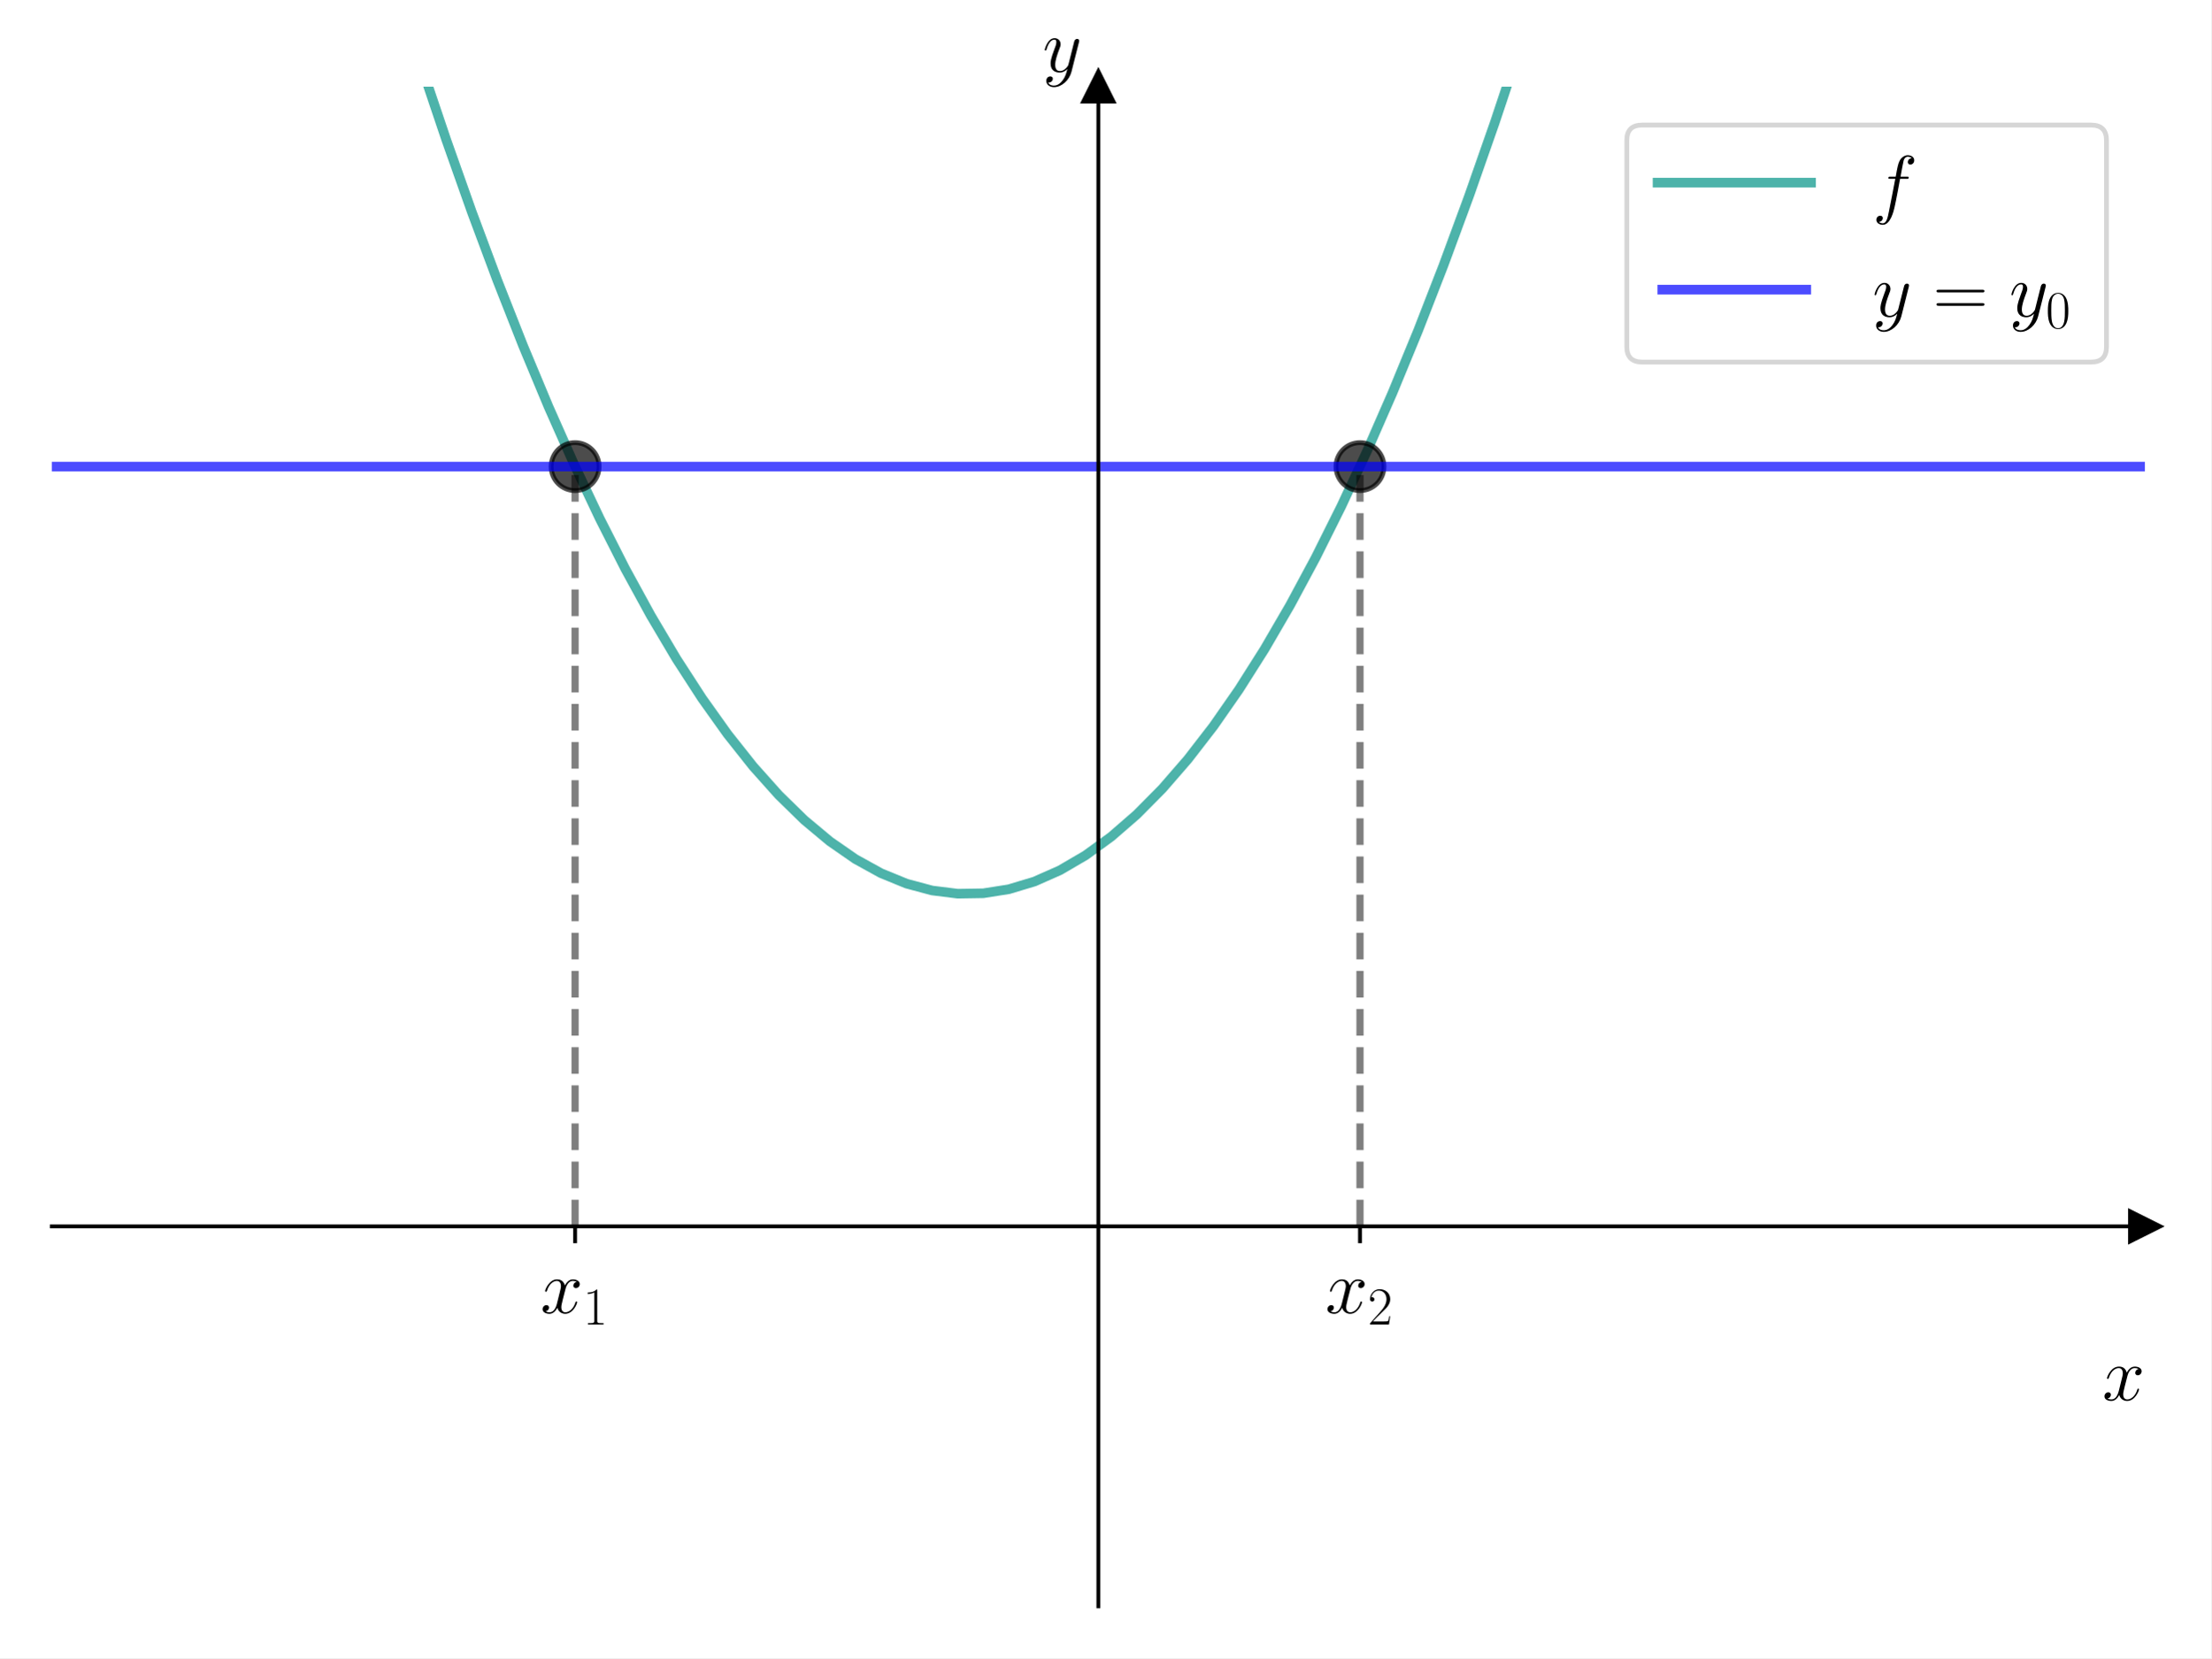
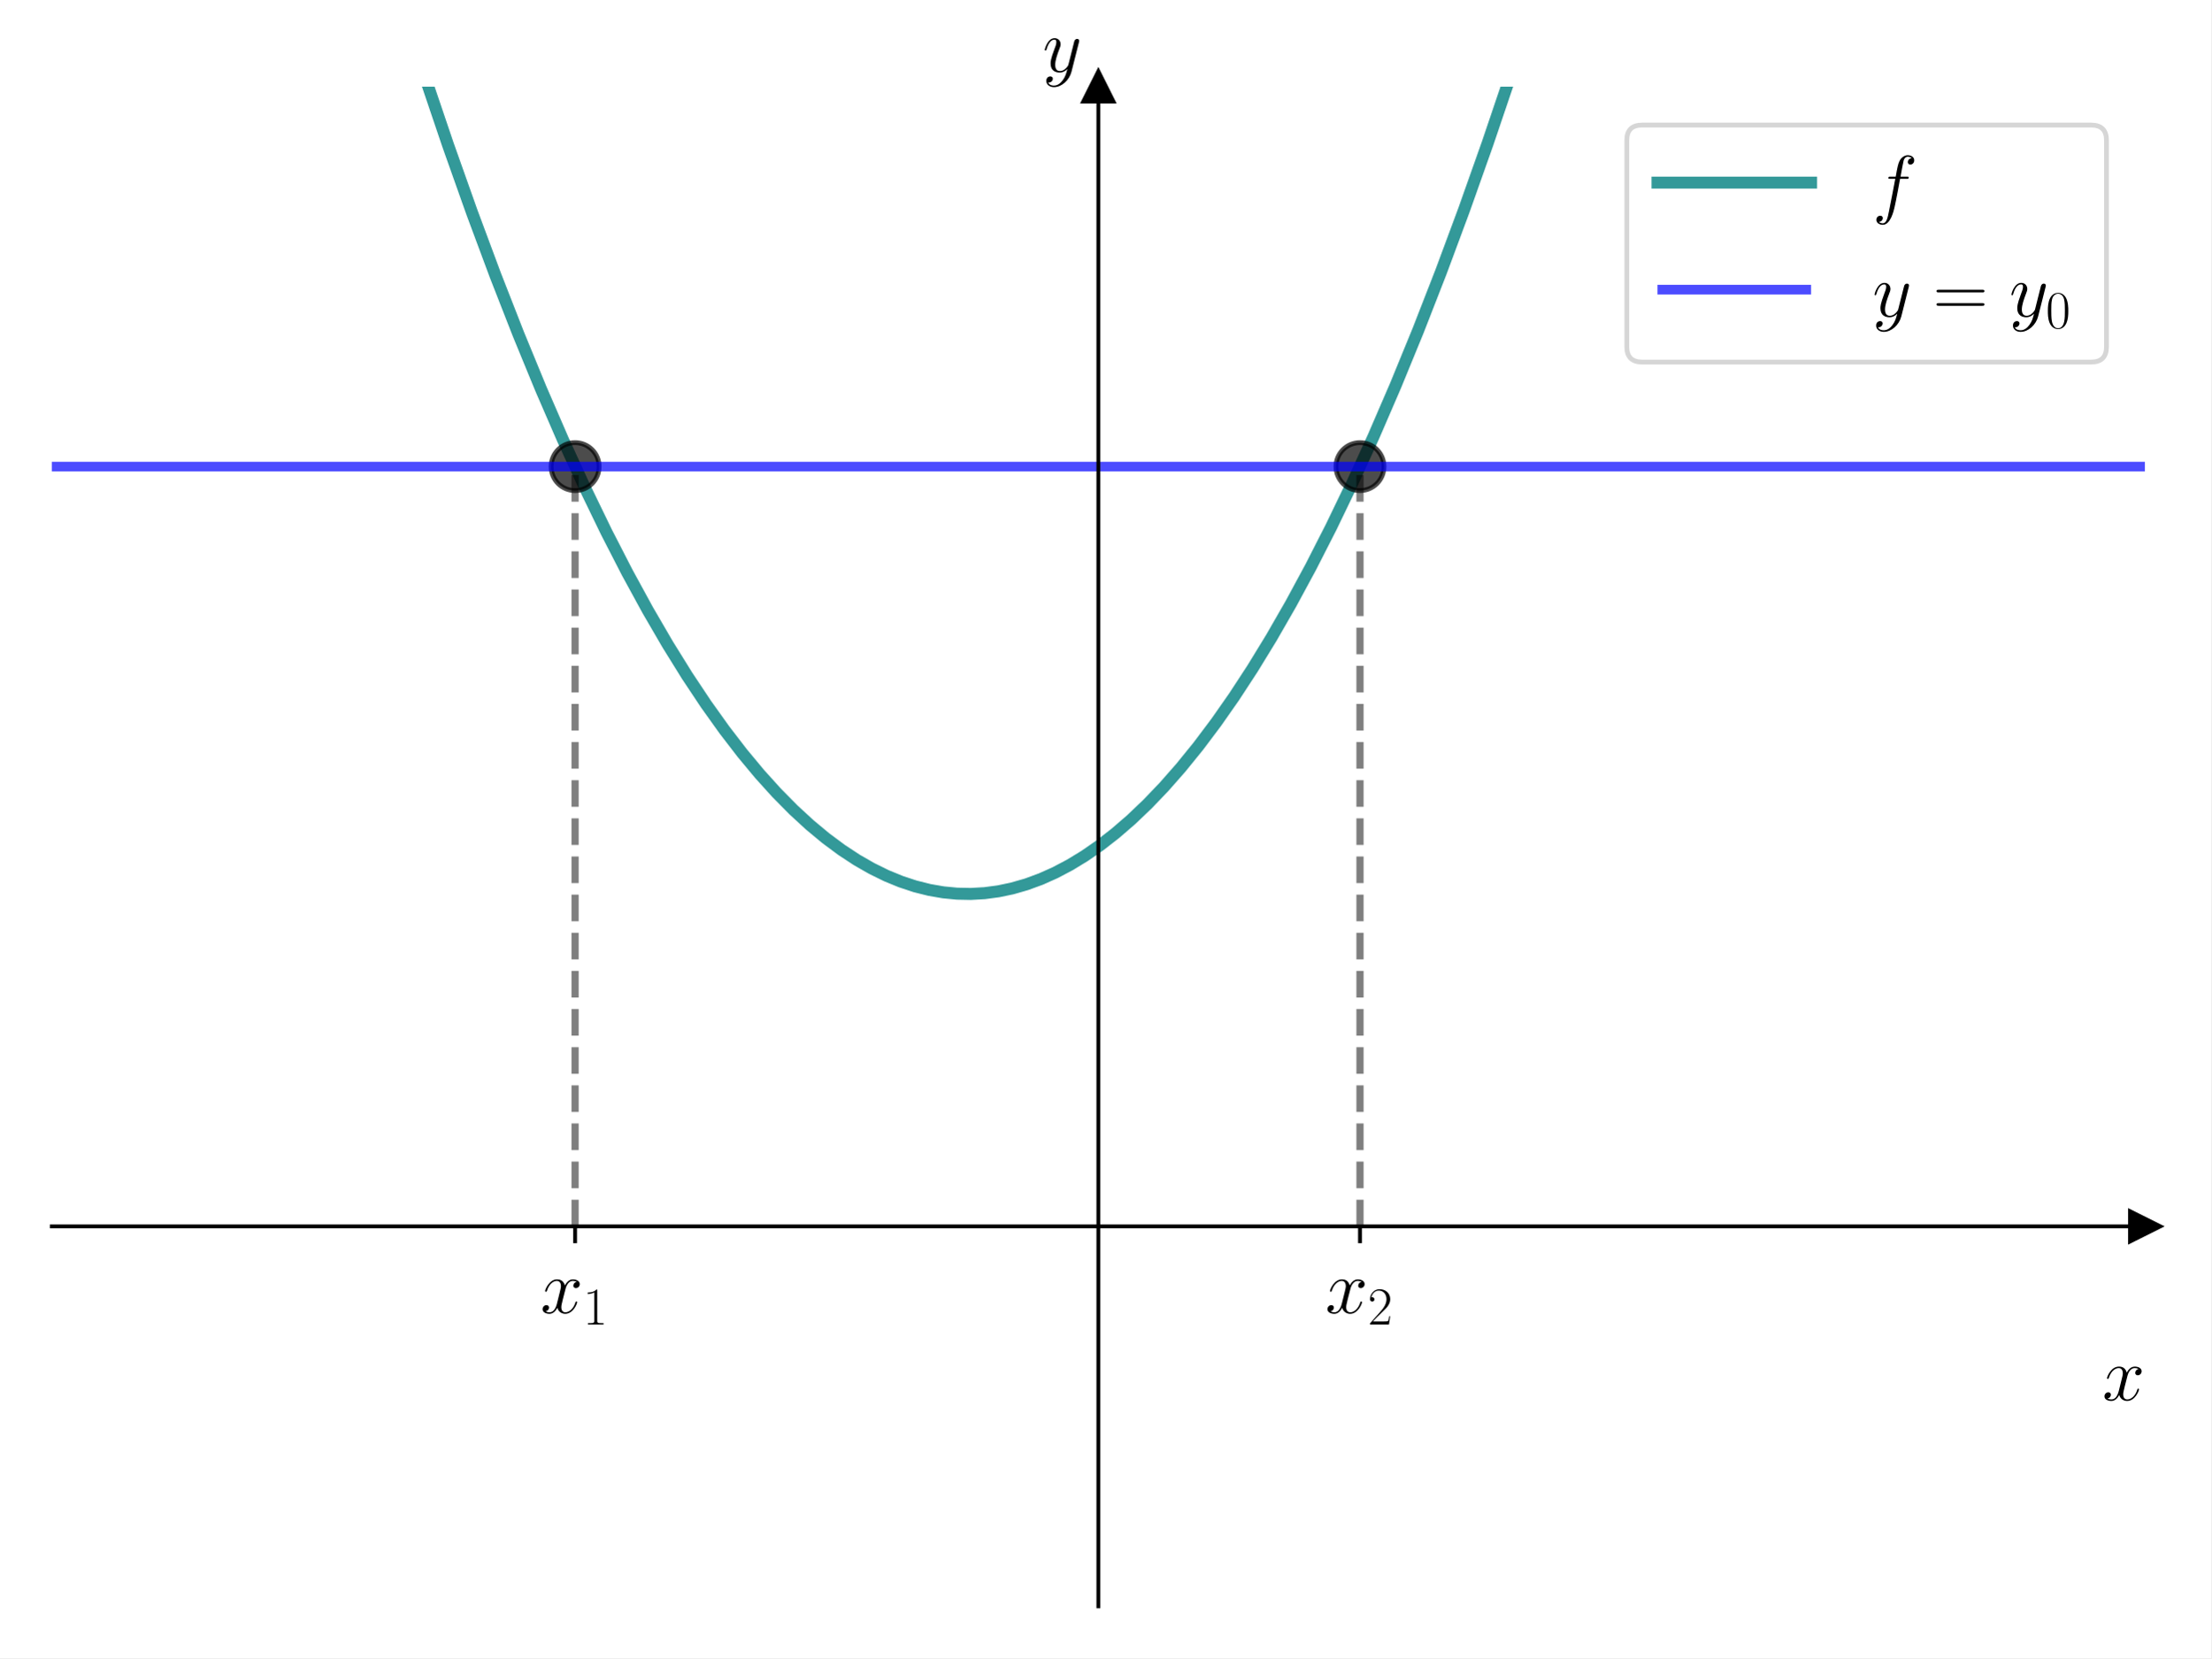
<svg xmlns="http://www.w3.org/2000/svg" xmlns:xlink="http://www.w3.org/1999/xlink" width="460.8pt" height="345.6pt" viewBox="0 0 460.8 345.6" version="1.1">
  <defs>
    <style type="text/css">*{stroke-linejoin: round; stroke-linecap: butt}</style>
  </defs>
  <g id="figure_1">
    <g id="patch_1">
      <path d="M 0 345.6  L 460.8 345.6  L 460.8 0  L 0 0  z " style="fill: #ffffff" />
    </g>
    <g id="axes_1">
      <g id="patch_2">
        <path d="M 10.8 334.8  L 447 334.8  L 447 18.065  L 10.8 18.065  z " style="fill: #ffffff" />
      </g>
      <g id="matplotlib.axis_1">
        <g id="xtick_1">
          <g id="line2d_1">
            <defs>
-               <path id="m87acdc72f9" d="M 0 0  L 0 3.5  " style="stroke: #000000; stroke-width: 0.8" />
+               <path id="me369e83296" d="M 0 0  L 0 3.5  " style="stroke: #000000; stroke-width: 0.8" />
            </defs>
            <g>
-               <use xlink:href="#m87acdc72f9" x="119.85" y="255.616" style="stroke: #000000; stroke-width: 0.8" />
+               <use xlink:href="#me369e83296" x="119.85" y="255.616" style="stroke: #000000; stroke-width: 0.8" />
            </g>
          </g>
          <g id="text_1">
            <g transform="translate(112.6257 273.6857) scale(0.16 -0.16)">
              <defs>
                <path id="CMMI12-78" d="M 3034 2606  C 2829 2567 2752 2414 2752 2293  C 2752 2139 2874 2088 2963 2088  C 3155 2088 3290 2254 3290 2427  C 3290 2695 2982 2816 2714 2816  C 2323 2816 2106 2433 2048 2312  C 1901 2816 1504 2816 1389 2816  C 736 2816 390 1980 390 1839  C 390 1814 416 1782 461 1782  C 512 1782 525 1820 538 1846  C 755 2555 1184 2689 1370 2689  C 1658 2689 1715 2420 1715 2267  C 1715 2127 1677 1980 1600 1673  L 1382 798  C 1286 415 1101 64 762 64  C 730 64 570 64 435 147  C 666 192 717 383 717 460  C 717 588 621 664 499 664  C 346 664 179 530 179 326  C 179 57 480 -64 755 -64  C 1062 -64 1280 179 1414 441  C 1517 64 1837 -64 2074 -64  C 2726 -64 3072 773 3072 913  C 3072 945 3046 971 3008 971  C 2950 971 2944 939 2925 888  C 2752 326 2381 64 2093 64  C 1869 64 1747 230 1747 492  C 1747 632 1773 734 1875 1156  L 2099 2024  C 2195 2408 2413 2689 2707 2689  C 2720 2689 2899 2689 3034 2606  z " transform="scale(0.015625)" />
                <path id="CMR17-31" d="M 1702 4058  C 1702 4192 1696 4192 1606 4192  C 1357 3916 979 3827 621 3827  C 602 3827 570 3827 563 3808  C 557 3795 557 3782 557 3648  C 755 3648 1088 3686 1344 3839  L 1344 461  C 1344 236 1331 160 781 160  L 589 160  L 589 0  C 896 0 1216 0 1523 0  C 1830 0 2150 0 2458 0  L 2458 160  L 2266 160  C 1715 160 1702 230 1702 458  L 1702 4058  z " transform="scale(0.015625)" />
              </defs>
              <use xlink:href="#CMMI12-78" transform="scale(0.996264)" />
              <use xlink:href="#CMR17-31" transform="translate(55.43406 -14.94392) scale(0.697382)" />
            </g>
          </g>
        </g>
        <g id="xtick_2">
          <g id="line2d_2">
            <g>
-               <use xlink:href="#m87acdc72f9" x="283.425" y="255.616" style="stroke: #000000; stroke-width: 0.8" />
+               <use xlink:href="#me369e83296" x="283.425" y="255.616" style="stroke: #000000; stroke-width: 0.8" />
            </g>
          </g>
          <g id="text_2">
            <g transform="translate(276.2007 273.6857) scale(0.16 -0.16)">
              <defs>
                <path id="CMR17-32" d="M 2669 989  L 2554 989  C 2490 536 2438 459 2413 420  C 2381 369 1920 369 1830 369  L 602 369  C 832 619 1280 1072 1824 1597  C 2214 1967 2669 2402 2669 3035  C 2669 3790 2067 4224 1395 4224  C 691 4224 262 3604 262 3030  C 262 2780 448 2748 525 2748  C 589 2748 781 2787 781 3010  C 781 3207 614 3264 525 3264  C 486 3264 448 3258 422 3245  C 544 3790 915 4058 1306 4058  C 1862 4058 2227 3617 2227 3035  C 2227 2479 1901 2000 1536 1584  L 262 146  L 262 0  L 2515 0  L 2669 989  z " transform="scale(0.015625)" />
              </defs>
              <use xlink:href="#CMMI12-78" transform="scale(0.996264)" />
              <use xlink:href="#CMR17-32" transform="translate(55.43406 -14.94392) scale(0.697382)" />
            </g>
          </g>
        </g>
        <g id="text_3">
          <g transform="translate(438.1306 291.8548) scale(0.16 -0.16)">
            <use xlink:href="#CMMI12-78" transform="scale(0.996264)" />
          </g>
        </g>
      </g>
      <g id="matplotlib.axis_2">
        <g id="text_4">
          <g transform="translate(217.2897 14.96506) scale(0.16 -0.16)">
            <defs>
              <path id="CMMI12-79" d="M 1683 -700  C 1510 -939 1261 -1152 947 -1152  C 870 -1152 563 -1152 467 -889  C 486 -895 518 -895 531 -895  C 723 -895 851 -729 851 -582  C 851 -435 730 -384 634 -384  C 531 -384 307 -458 307 -759  C 307 -1071 582 -1286 947 -1286  C 1587 -1286 2234 -700 2413 6  L 3040 2485  C 3046 2517 3059 2556 3059 2594  C 3059 2689 2982 2753 2886 2753  C 2829 2753 2694 2727 2643 2535  L 2170 658  C 2138 543 2138 530 2086 460  C 1958 281 1747 64 1440 64  C 1082 64 1050 415 1050 588  C 1050 952 1222 1443 1395 1903  C 1466 2088 1504 2178 1504 2305  C 1504 2574 1312 2816 998 2816  C 410 2816 173 1890 173 1839  C 173 1814 198 1782 243 1782  C 301 1782 307 1807 333 1897  C 486 2433 730 2689 979 2689  C 1037 2689 1146 2689 1146 2478  C 1146 2312 1075 2127 979 1884  C 666 1047 666 837 666 683  C 666 77 1101 -64 1421 -64  C 1606 -64 1837 -6 2061 230  L 2067 224  C 1971 -147 1907 -392 1683 -700  z " transform="scale(0.015625)" />
            </defs>
            <use xlink:href="#CMMI12-79" transform="scale(0.996264)" />
          </g>
        </g>
      </g>
      <g id="line2d_3">
        <defs>
-           <path id="m202871dd61" d="M 3 0  L -3 -3  L -3 3  z " style="stroke: #000000; stroke-linejoin: miter" />
+           <path id="mdef8f2624c" d="M 3 0  L -3 -3  L -3 3  z " style="stroke: #000000; stroke-linejoin: miter" />
        </defs>
        <g>
-           <use xlink:href="#m202871dd61" x="447" y="255.616" style="stroke: #000000; stroke-linejoin: miter" />
+           <use xlink:href="#mdef8f2624c" x="447" y="255.616" style="stroke: #000000; stroke-linejoin: miter" />
        </g>
      </g>
      <g id="line2d_4">
        <defs>
-           <path id="mee2e61d147" d="M 0 -3  L -3 3  L 3 3  z " style="stroke: #000000; stroke-linejoin: miter" />
+           <path id="m52dfabf57a" d="M 0 -3  L -3 3  L 3 3  z " style="stroke: #000000; stroke-linejoin: miter" />
        </defs>
        <g>
-           <use xlink:href="#mee2e61d147" x="228.9" y="18.065" style="stroke: #000000; stroke-linejoin: miter" />
+           <use xlink:href="#m52dfabf57a" x="228.9" y="18.065" style="stroke: #000000; stroke-linejoin: miter" />
        </g>
      </g>
      <g id="line2d_5">
-         <path d="M 83.048 -1  L 87.657 13.319  L 92.987 29.121  L 98.317 44.167  L 103.647 58.456  L 108.977 71.989  L 114.307 84.764  L 119.637 96.783  L 124.967 108.046  L 130.297 118.552  L 135.627 128.301  L 140.956 137.294  L 146.286 145.529  L 151.616 153.009  L 156.946 159.731  L 162.276 165.698  L 167.606 170.907  L 172.936 175.36  L 178.266 179.056  L 183.596 181.995  L 188.926 184.178  L 194.256 185.605  L 199.585 186.274  L 204.915 186.187  L 210.245 185.344  L 215.575 183.743  L 220.905 181.386  L 226.235 178.273  L 231.565 174.403  L 236.895 169.776  L 242.225 164.392  L 247.555 158.252  L 252.885 151.356  L 258.215 143.702  L 263.544 135.292  L 268.874 126.126  L 274.204 116.202  L 279.534 105.522  L 284.864 94.086  L 290.194 81.893  L 295.524 68.943  L 300.854 55.237  L 306.184 40.774  L 311.514 25.554  L 316.844 9.578  L 320.213 -1  " clip-path="url(#pb63fb5739b)" style="fill: none; stroke: #029386; stroke-opacity: 0.7; stroke-width: 2; stroke-linecap: square" />
+         <path d="M 83.034 -1  L 88.24 15.084  L 93.353 30.178  L 98.36 44.284  L 103.259 57.443  L 108.053 69.697  L 112.74 81.086  L 117.32 91.652  L 121.901 101.659  L 126.374 110.894  L 130.742 119.395  L 135.002 127.199  L 139.157 134.342  L 143.205 140.86  L 147.146 146.787  L 150.981 152.156  L 154.709 157.001  L 158.33 161.354  L 161.846 165.244  L 165.361 168.805  L 168.769 171.943  L 172.072 174.689  L 175.374 177.144  L 178.569 179.244  L 181.658 181.014  L 184.747 182.531  L 187.73 183.754  L 190.713 184.741  L 193.695 185.49  L 196.571 185.988  L 199.447 186.266  L 202.323 186.324  L 205.199 186.161  L 208.075 185.778  L 210.951 185.175  L 213.934 184.317  L 216.916 183.221  L 219.899 181.889  L 222.988 180.26  L 226.077 178.376  L 229.273 176.16  L 232.468 173.672  L 235.771 170.815  L 239.179 167.561  L 242.588 163.998  L 246.103 160  L 249.725 155.536  L 253.453 150.576  L 257.181 145.245  L 261.016 139.376  L 264.957 132.936  L 269.005 125.892  L 273.159 118.208  L 277.42 109.849  L 281.787 100.78  L 286.261 90.963  L 290.841 80.36  L 295.528 68.932  L 300.322 56.639  L 305.115 43.734  L 310.015 29.91  L 315.022 15.124  L 320.135 -0.665  L 320.241 -1  L 320.241 -1  " clip-path="url(#p8aef3151dc)" style="fill: none; stroke: #008080; stroke-opacity: 0.8; stroke-width: 2.5; stroke-linecap: square" />
      </g>
      <g id="line2d_6">
        <defs>
-           <path id="m18c79a44f0" d="M 0 5  C 1.326 5 2.598 4.473 3.536 3.536  C 4.473 2.598 5 1.326 5 0  C 5 -1.326 4.473 -2.598 3.536 -3.536  C 2.598 -4.473 1.326 -5 0 -5  C -1.326 -5 -2.598 -4.473 -3.536 -3.536  C -4.473 -2.598 -5 -1.326 -5 0  C -5 1.326 -4.473 2.598 -3.536 3.536  C -2.598 4.473 -1.326 5 0 5  z " style="stroke: #000000; stroke-opacity: 0.7" />
+           <path id="m793c796fce" d="M 0 5  C 1.326 5 2.598 4.473 3.536 3.536  C 4.473 2.598 5 1.326 5 0  C 5 -1.326 4.473 -2.598 3.536 -3.536  C 2.598 -4.473 1.326 -5 0 -5  C -1.326 -5 -2.598 -4.473 -3.536 -3.536  C -4.473 -2.598 -5 -1.326 -5 0  C -5 1.326 -4.473 2.598 -3.536 3.536  C -2.598 4.473 -1.326 5 0 5  z " style="stroke: #000000; stroke-opacity: 0.7" />
        </defs>
-         <g clip-path="url(#pb63fb5739b)">
-           <use xlink:href="#m18c79a44f0" x="283.425" y="97.248" style="fill-opacity: 0.7; stroke: #000000; stroke-opacity: 0.7" />
+         <g clip-path="url(#p8aef3151dc)">
+           <use xlink:href="#m793c796fce" x="283.425" y="97.248" style="fill-opacity: 0.7; stroke: #000000; stroke-opacity: 0.7" />
        </g>
      </g>
      <g id="line2d_7">
-         <g clip-path="url(#pb63fb5739b)">
-           <use xlink:href="#m18c79a44f0" x="119.85" y="97.248" style="fill-opacity: 0.7; stroke: #000000; stroke-opacity: 0.7" />
+         <g clip-path="url(#p8aef3151dc)">
+           <use xlink:href="#m793c796fce" x="119.85" y="97.248" style="fill-opacity: 0.7; stroke: #000000; stroke-opacity: 0.7" />
        </g>
      </g>
      <g id="LineCollection_1">
-         <path d="M -1 97.248  L 461.8 97.248  " clip-path="url(#pb63fb5739b)" style="fill: none; stroke: #0000ff; stroke-opacity: 0.7; stroke-width: 2" />
+         <path d="M -1 97.248  L 461.8 97.248  " clip-path="url(#p8aef3151dc)" style="fill: none; stroke: #0000ff; stroke-opacity: 0.7; stroke-width: 2" />
      </g>
      <g id="LineCollection_2">
-         <path d="M 283.425 255.616  L 283.425 97.248  " clip-path="url(#pb63fb5739b)" style="fill: none; stroke-dasharray: 5.55,2.4; stroke-dashoffset: 0; stroke: #000000; stroke-opacity: 0.5; stroke-width: 1.5" />
+         <path d="M 283.425 255.616  L 283.425 97.248  " clip-path="url(#p8aef3151dc)" style="fill: none; stroke-dasharray: 5.55,2.4; stroke-dashoffset: 0; stroke: #000000; stroke-opacity: 0.5; stroke-width: 1.5" />
      </g>
      <g id="LineCollection_3">
-         <path d="M 119.85 255.616  L 119.85 97.248  " clip-path="url(#pb63fb5739b)" style="fill: none; stroke-dasharray: 5.55,2.4; stroke-dashoffset: 0; stroke: #000000; stroke-opacity: 0.5; stroke-width: 1.5" />
+         <path d="M 119.85 255.616  L 119.85 97.248  " clip-path="url(#p8aef3151dc)" style="fill: none; stroke-dasharray: 5.55,2.4; stroke-dashoffset: 0; stroke: #000000; stroke-opacity: 0.5; stroke-width: 1.5" />
      </g>
      <g id="patch_3">
        <path d="M 228.9 334.8  L 228.9 18.065  " style="fill: none; stroke: #000000; stroke-width: 0.8; stroke-linejoin: miter; stroke-linecap: square" />
      </g>
      <g id="patch_4">
        <path d="M 447 334.8  L 447 18.065  " style="fill: none" />
      </g>
      <g id="patch_5">
        <path d="M 10.8 255.616  L 447 255.616  " style="fill: none; stroke: #000000; stroke-width: 0.8; stroke-linejoin: miter; stroke-linecap: square" />
      </g>
      <g id="patch_6">
        <path d="M 10.8 18.065  L 447 18.065  " style="fill: none" />
      </g>
      <g id="legend_1">
        <g id="patch_7">
          <path d="M 342.233 75.463  L 435.8 75.463  Q 439 75.463 439 72.263  L 439 29.265  Q 439 26.065 435.8 26.065  L 342.233 26.065  Q 339.033 26.065 339.033 29.265  L 339.033 72.263  Q 339.033 75.463 342.233 75.463  z " style="fill: #ffffff; opacity: 0.8; stroke: #cccccc; stroke-linejoin: miter" />
        </g>
        <g id="line2d_8">
-           <path d="M 345.433 38.065  L 361.433 38.065  L 377.433 38.065  " style="fill: none; stroke: #029386; stroke-opacity: 0.7; stroke-width: 2; stroke-linecap: square" />
+           <path d="M 345.433 38.065  L 361.433 38.065  L 377.433 38.065  " style="fill: none; stroke: #008080; stroke-opacity: 0.8; stroke-width: 2.5; stroke-linecap: square" />
        </g>
        <g id="text_5">
          <g transform="translate(390.2333 43.66453) scale(0.16 -0.16)">
            <defs>
              <path id="CMMI12-66" d="M 2854 2566  C 2982 2566 3034 2566 3034 2688  C 3034 2752 2982 2752 2867 2752  L 2349 2752  C 2470 3429 2560 3897 2611 4107  C 2650 4265 2784 4416 2950 4416  C 3085 4416 3219 4358 3283 4298  C 3034 4272 2957 4082 2957 3969  C 2957 3837 3053 3759 3174 3759  C 3302 3759 3494 3870 3494 4119  C 3494 4393 3226 4544 2944 4544  C 2669 4544 2400 4334 2272 4078  C 2157 3848 2093 3611 1946 2752  L 1517 2752  C 1395 2752 1331 2752 1331 2637  C 1331 2566 1370 2566 1498 2566  L 1907 2566  C 1792 1976 1530 542 1382 -137  C 1274 -689 1178 -1152 858 -1152  C 838 -1152 653 -1152 538 -1031  C 864 -1005 864 -726 864 -720  C 864 -593 768 -517 646 -517  C 518 -517 326 -625 326 -867  C 326 -1140 608 -1280 858 -1280  C 1510 -1280 1779 -118 1850 199  C 1965 688 2278 2376 2310 2566  L 2854 2566  z " transform="scale(0.015625)" />
            </defs>
            <use xlink:href="#CMMI12-66" transform="scale(0.996264)" />
          </g>
        </g>
        <g id="line2d_9">
          <path d="M 345.433 60.364  L 377.433 60.364  " style="fill: none; stroke: #0000ff; stroke-opacity: 0.7; stroke-width: 2" />
        </g>
        <g id="text_6">
          <g transform="translate(390.2333 65.96401) scale(0.16 -0.16)">
            <defs>
              <path id="CMR17-3d" d="M 4115 2017  C 4211 2017 4307 2017 4307 2125  C 4307 2240 4198 2240 4090 2240  L 512 2240  C 403 2240 294 2240 294 2125  C 294 2017 390 2017 486 2017  L 4115 2017  z M 4090 896  C 4198 896 4307 896 4307 1011  C 4307 1119 4211 1119 4115 1119  L 486 1119  C 390 1119 294 1119 294 1011  C 294 896 403 896 512 896  L 4090 896  z " transform="scale(0.015625)" />
              <path id="CMR17-30" d="M 2688 2025  C 2688 2416 2682 3080 2413 3591  C 2176 4039 1798 4198 1466 4198  C 1158 4198 768 4058 525 3597  C 269 3118 243 2524 243 2025  C 243 1661 250 1106 448 619  C 723 -39 1216 -128 1466 -128  C 1760 -128 2208 -7 2470 600  C 2662 1042 2688 1559 2688 2025  z M 1466 -26  C 1056 -26 813 325 723 812  C 653 1188 653 1738 653 2096  C 653 2588 653 2997 736 3387  C 858 3929 1216 4096 1466 4096  C 1728 4096 2067 3923 2189 3400  C 2272 3036 2278 2607 2278 2096  C 2278 1680 2278 1169 2202 792  C 2067 95 1690 -26 1466 -26  z " transform="scale(0.015625)" />
            </defs>
            <use xlink:href="#CMMI12-79" transform="scale(0.996264)" />
            <use xlink:href="#CMR17-3d" transform="translate(78.81279 0) scale(0.996264)" />
            <use xlink:href="#CMMI12-79" transform="translate(178.2016 0) scale(0.996264)" />
            <use xlink:href="#CMR17-30" transform="translate(225.7658 -14.94392) scale(0.697382)" />
          </g>
        </g>
      </g>
    </g>
  </g>
  <defs>
-     <clipPath id="pb63fb5739b">
+     <clipPath id="p8aef3151dc">
      <rect x="10.8" y="18.065" width="436.2" height="316.735" />
    </clipPath>
  </defs>
</svg>
